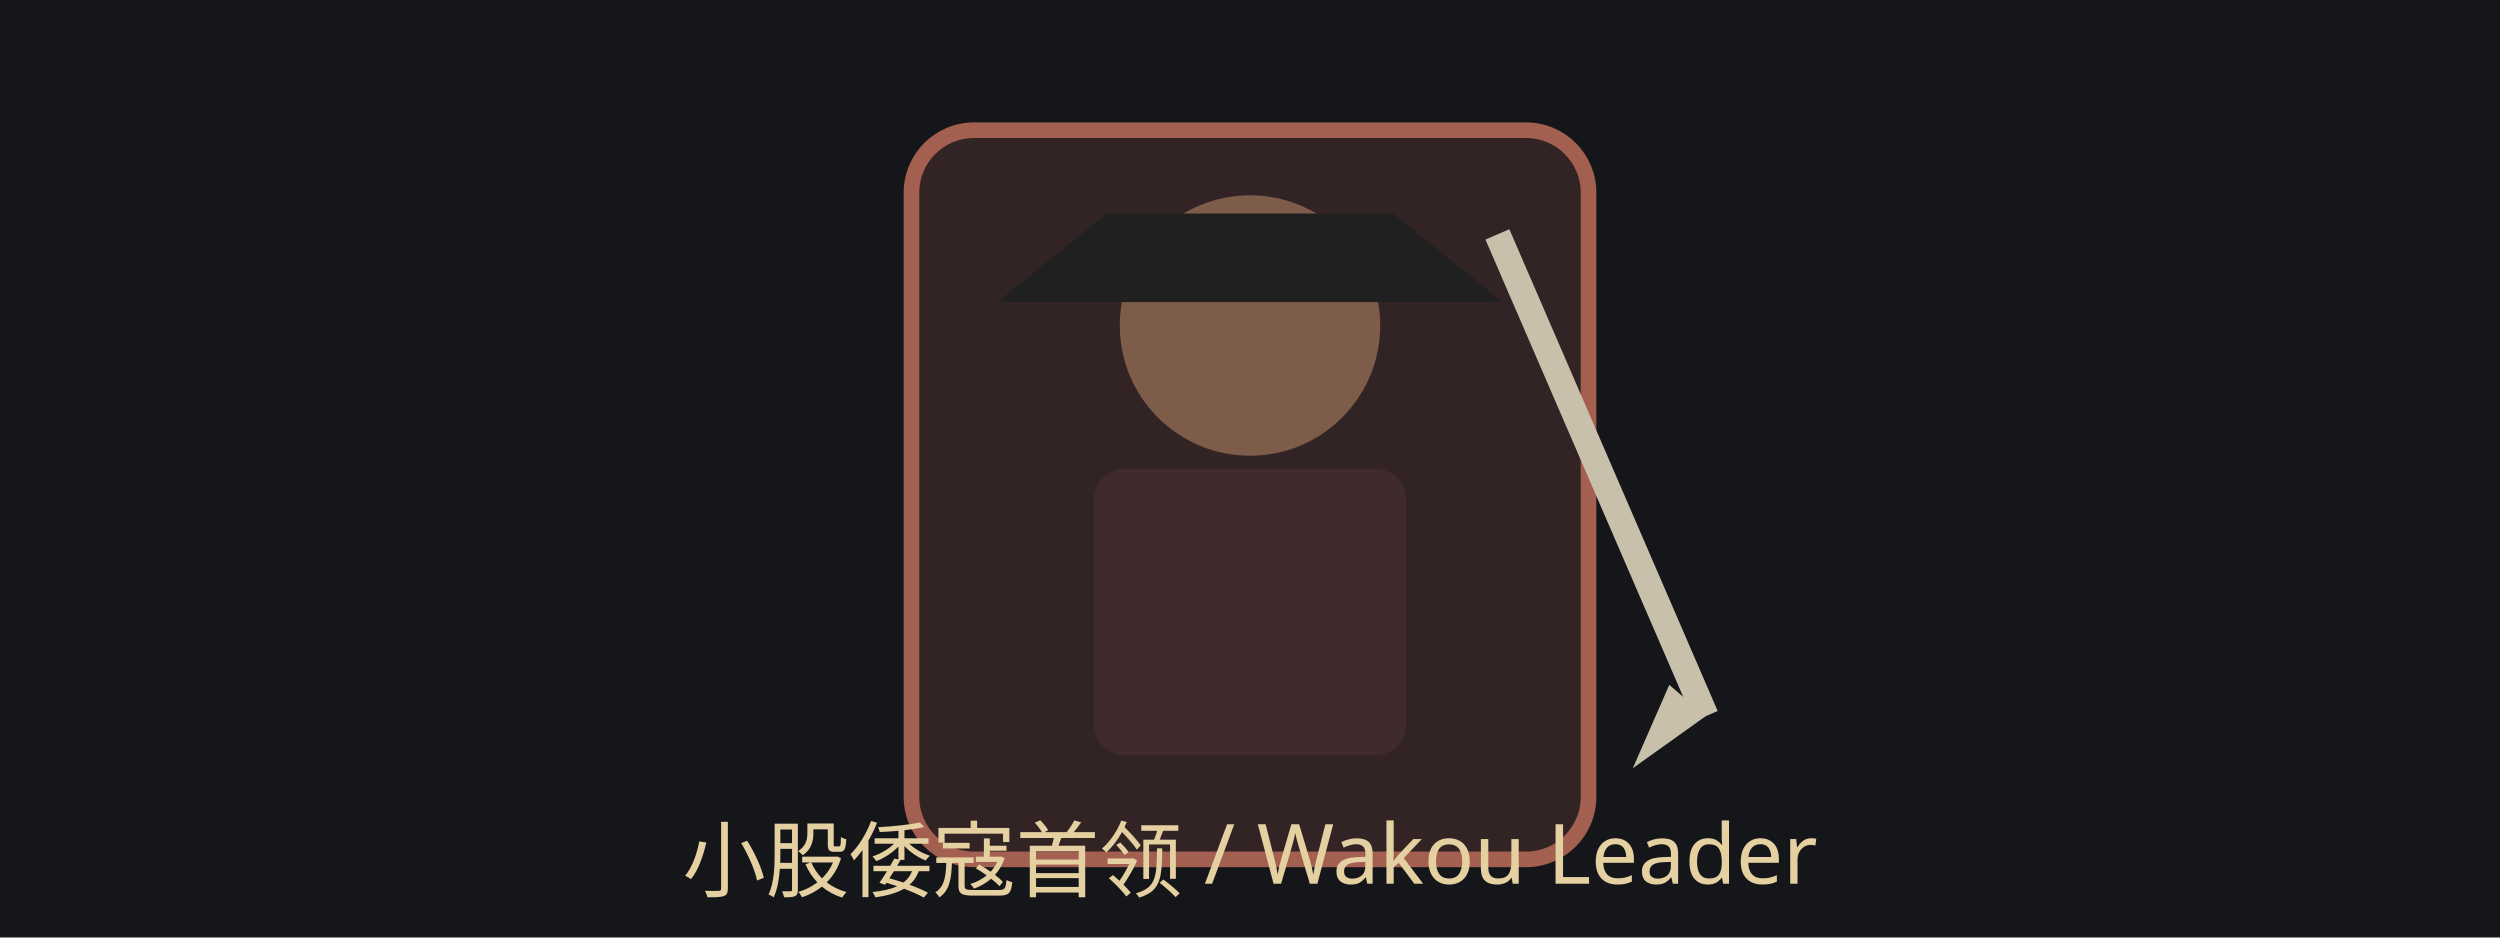
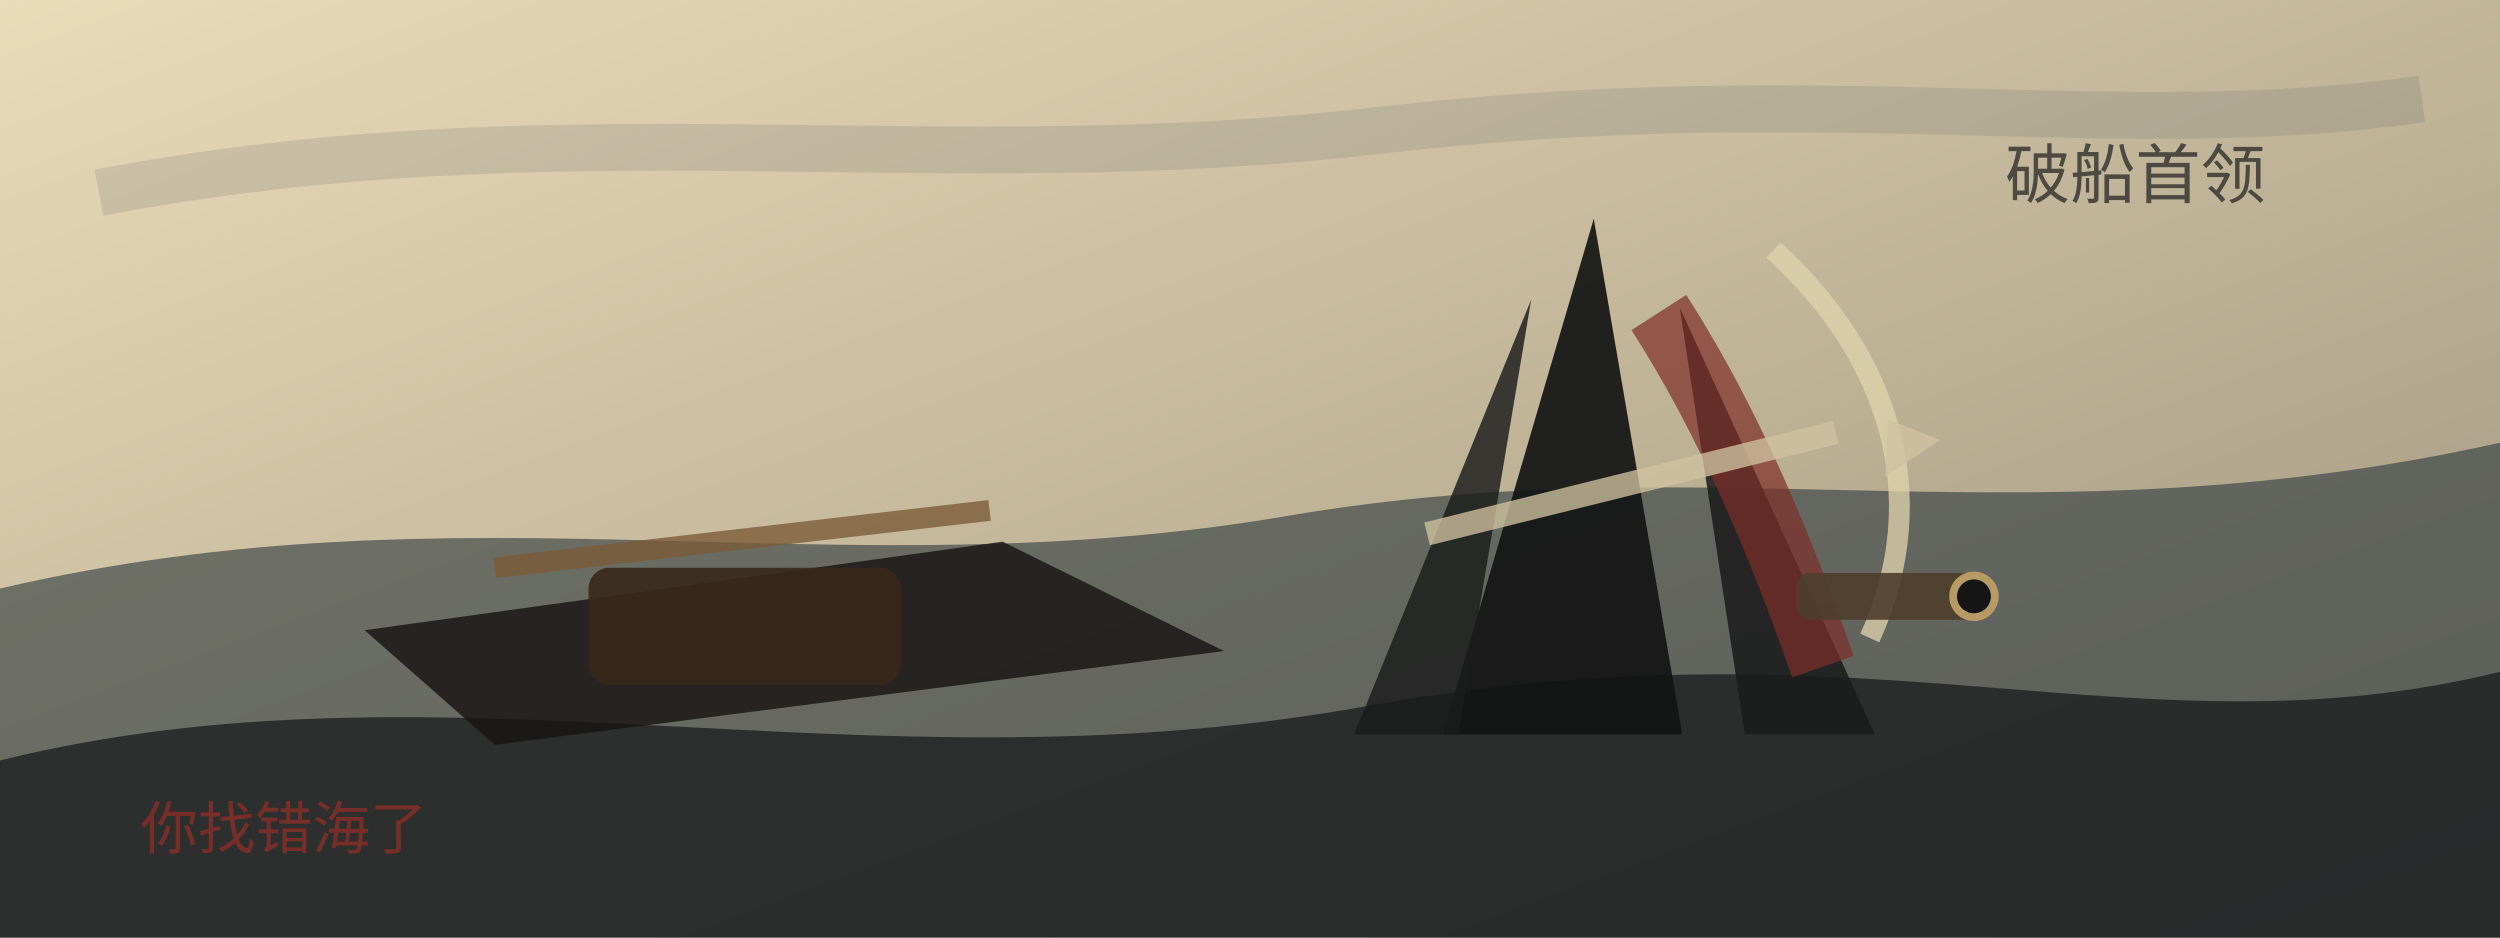
<svg xmlns="http://www.w3.org/2000/svg" width="960" height="360" viewBox="0 0 960 360">
-   <rect width="960" height="360" fill="#141619" />
-   <rect x="350" y="50" width="260" height="280" rx="24" fill="#322424" stroke="#a35f4f" stroke-width="6" />
-   <circle cx="480" cy="125" r="50" fill="#7d5c49" />
-   <path d="M425 82 h110 l42 34 h-194 z" fill="#202020" />
-   <rect x="420" y="180" width="120" height="110" rx="12" fill="#3f2b2b" />
-   <path d="M575 90 l80 185" stroke="#c8c0aa" stroke-width="10" />
-   <path d="M655 275 l-28 20 l14 -32 z" fill="#c8c0aa" />
-   <text x="480" y="342" text-anchor="middle" font-size="32" fill="#e5d0a2" font-family="sans-serif">小股倭寇首领 / Wakou Leader</text>
+   <defs>
+     <linearGradient id="paper" x1="0" y1="0" x2="1" y2="1">
+       <stop offset="0" stop-color="#eadbb9" />
+       <stop offset="1" stop-color="#9c927c" />
+     </linearGradient>
+   </defs>
+   <rect width="960" height="360" fill="url(#paper)" />
+   <path d="M0 226 C180 184 320 228 495 198 C660 170 780 210 960 170 L960 360 L0 360 Z" fill="#303b3f" opacity="0.62" />
+   <path d="M0 292 C170 250 330 305 520 272 C720 235 820 292 960 258 L960 360 L0 360 Z" fill="#151719" opacity="0.72" />
+   <path d="M140 242 L385 208 L470 250 L190 286 Z" fill="#171413" opacity="0.82" />
+   <path d="M190 218 L380 196" stroke="#7b5a36" stroke-width="8" opacity="0.78" />
+   <rect x="226" y="218" width="120" height="45" rx="8" fill="#372819" opacity="0.9" />
+   <path d="M612 84 L646 282 L554 282 Z" fill="#121313" opacity="0.92" />
+   <path d="M588 115 L520 282 L560 282 Z" fill="#1a1b1b" opacity="0.82" />
+   <path d="M645 118 L720 282 L670 282 Z" fill="#1a1b1b" opacity="0.86" />
+   <path d="M637 120 C664 162 684 210 700 256" stroke="#7e2e28" stroke-width="25" opacity="0.70" fill="none" />
+   <path d="M681 96 C725 136 743 190 718 245" stroke="#e0d3ae" stroke-width="8" opacity="0.76" fill="none" />
+   <path d="M548 205 L705 166" stroke="#cfc2a0" stroke-width="9" opacity="0.78" />
+   <path d="M725 161 L745 169 L724 183" fill="#cfc2a0" opacity="0.78" />
+   <rect x="690" y="220" width="74" height="18" rx="5" fill="#4f3d2b" opacity="0.9" />
+   <circle cx="758" cy="229" r="8" fill="#151515" stroke="#b89a64" stroke-width="3" />
+   <path d="M38 74 C215 40 360 70 530 50 C705 30 810 55 930 38" stroke="#4b5860" stroke-width="18" opacity="0.16" fill="none" />
+   <text x="770" y="76" font-size="25" fill="#202020" opacity="0.72" font-family="serif">破船首领</text>
+   <text x="54" y="326" font-size="22" fill="#7e2e28" opacity="0.92" font-family="serif">你找错海了</text>
</svg>
